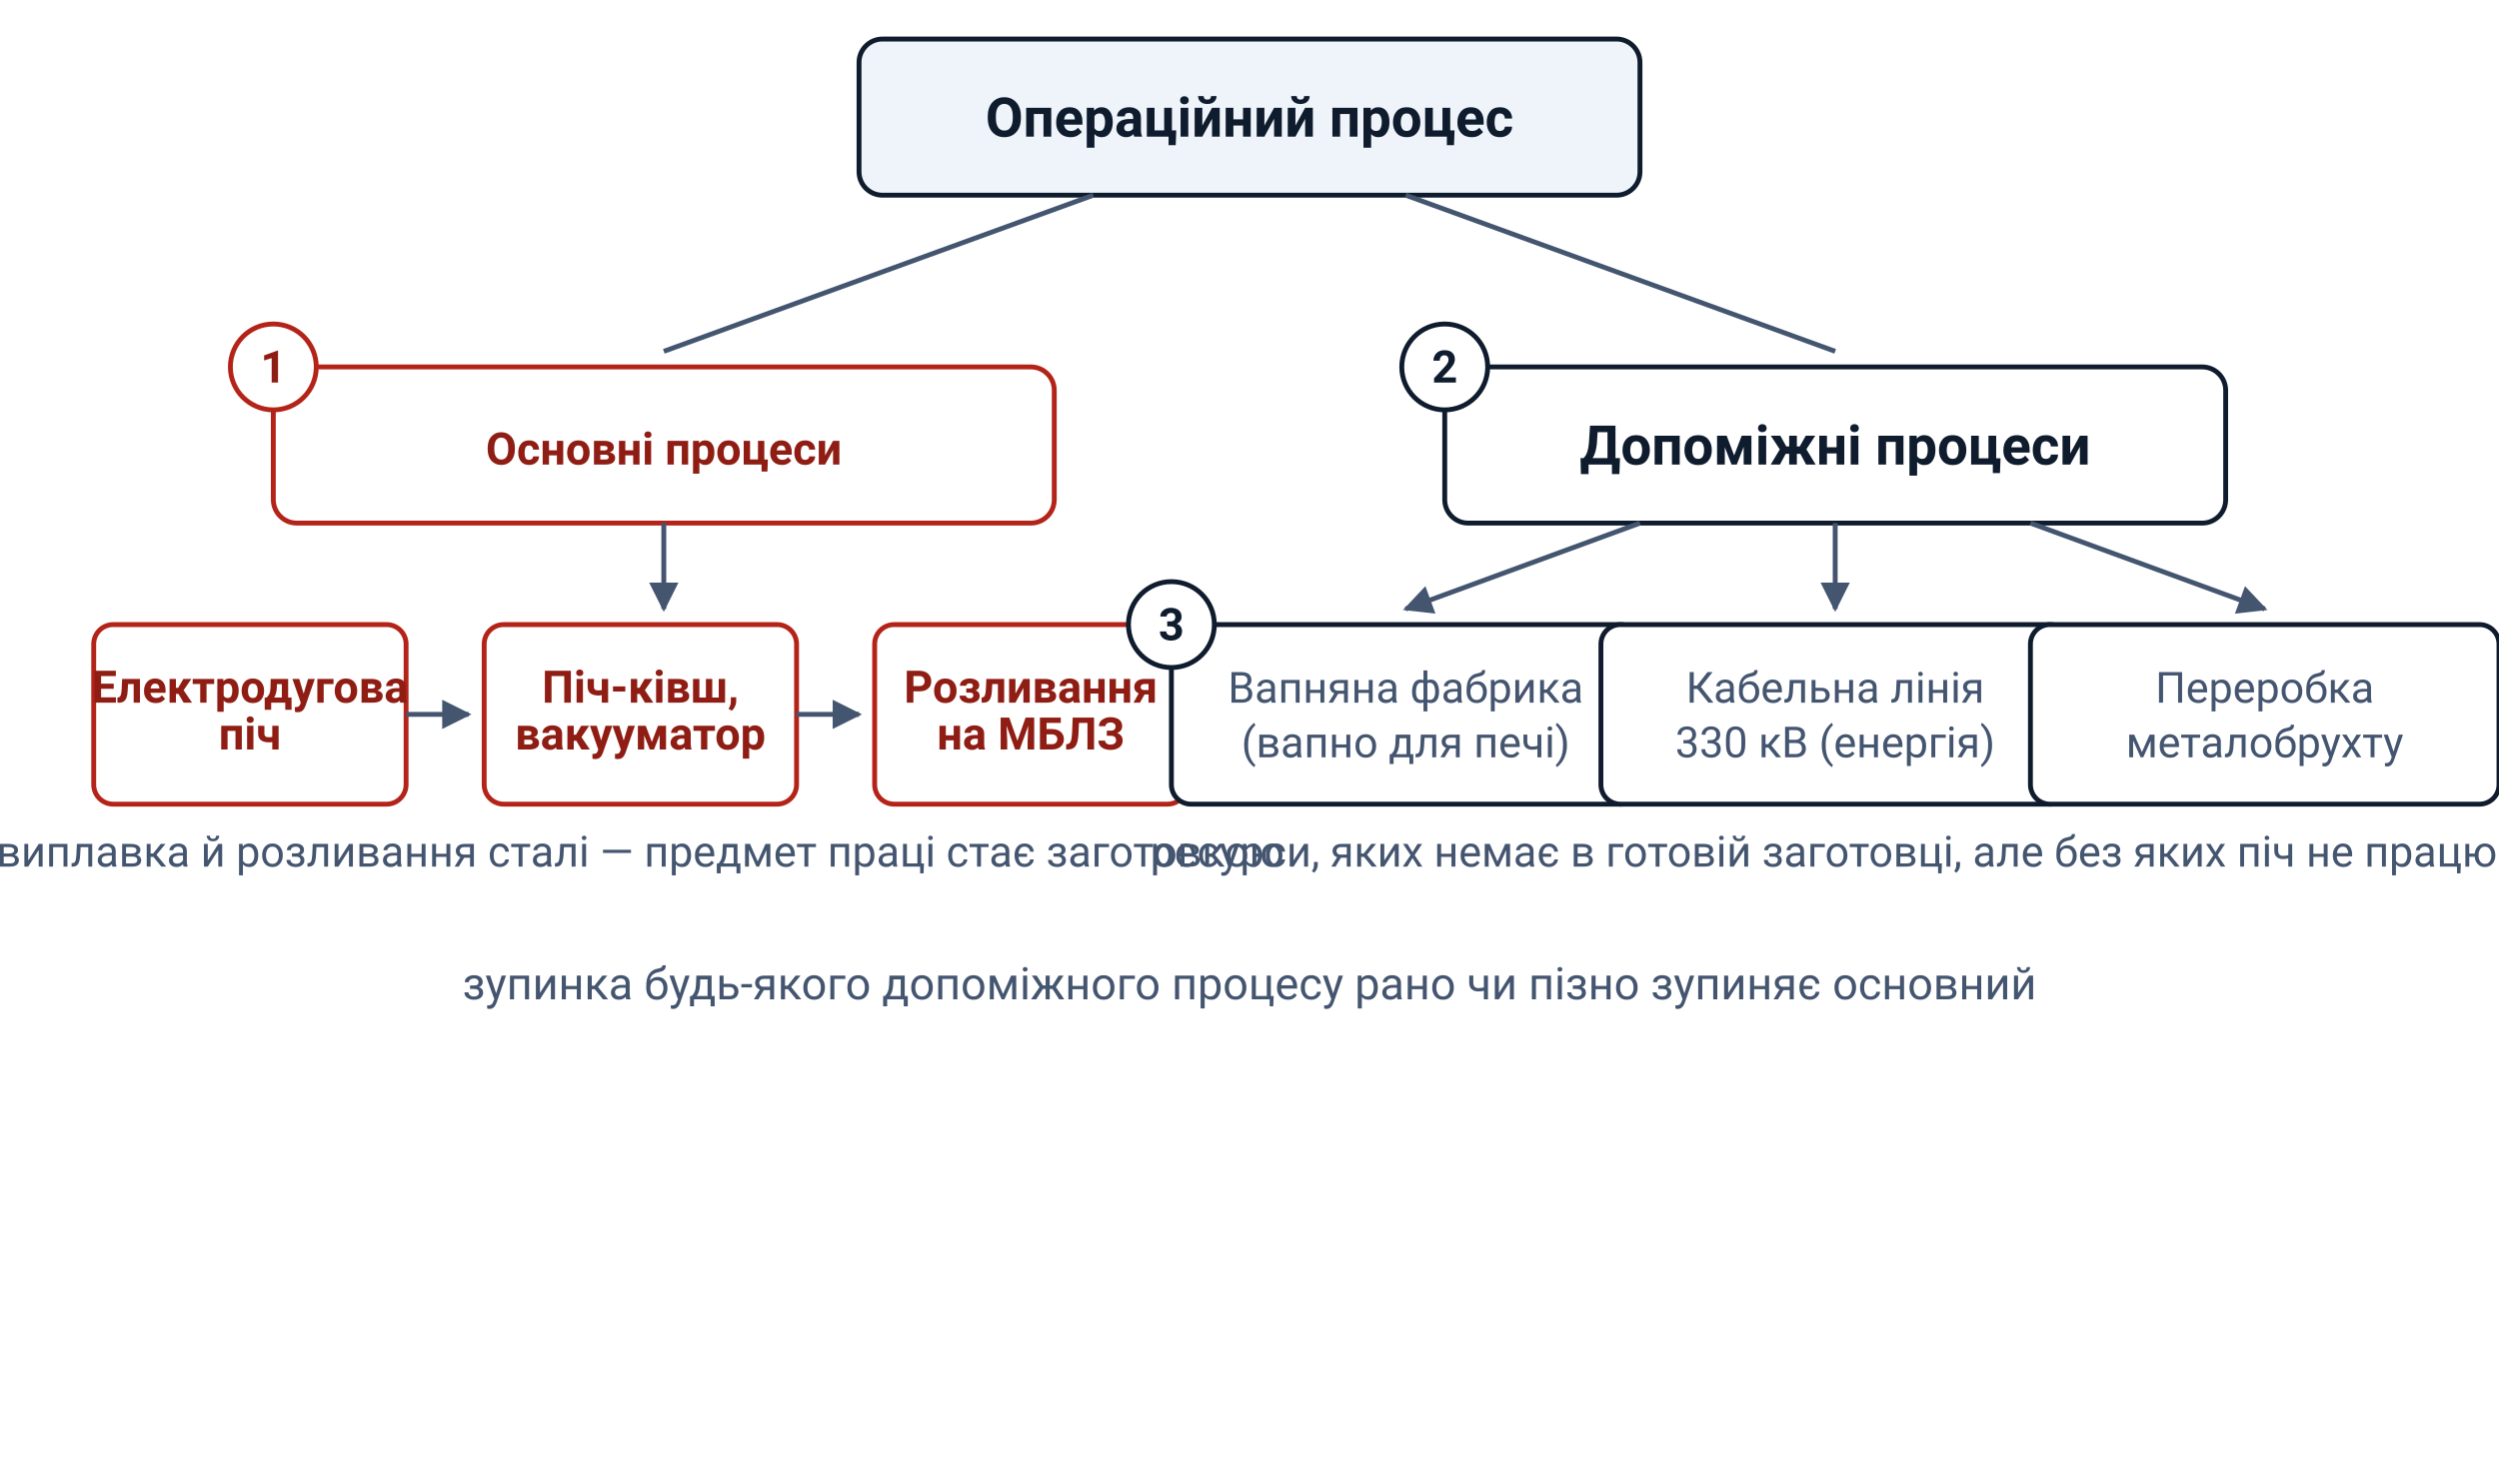
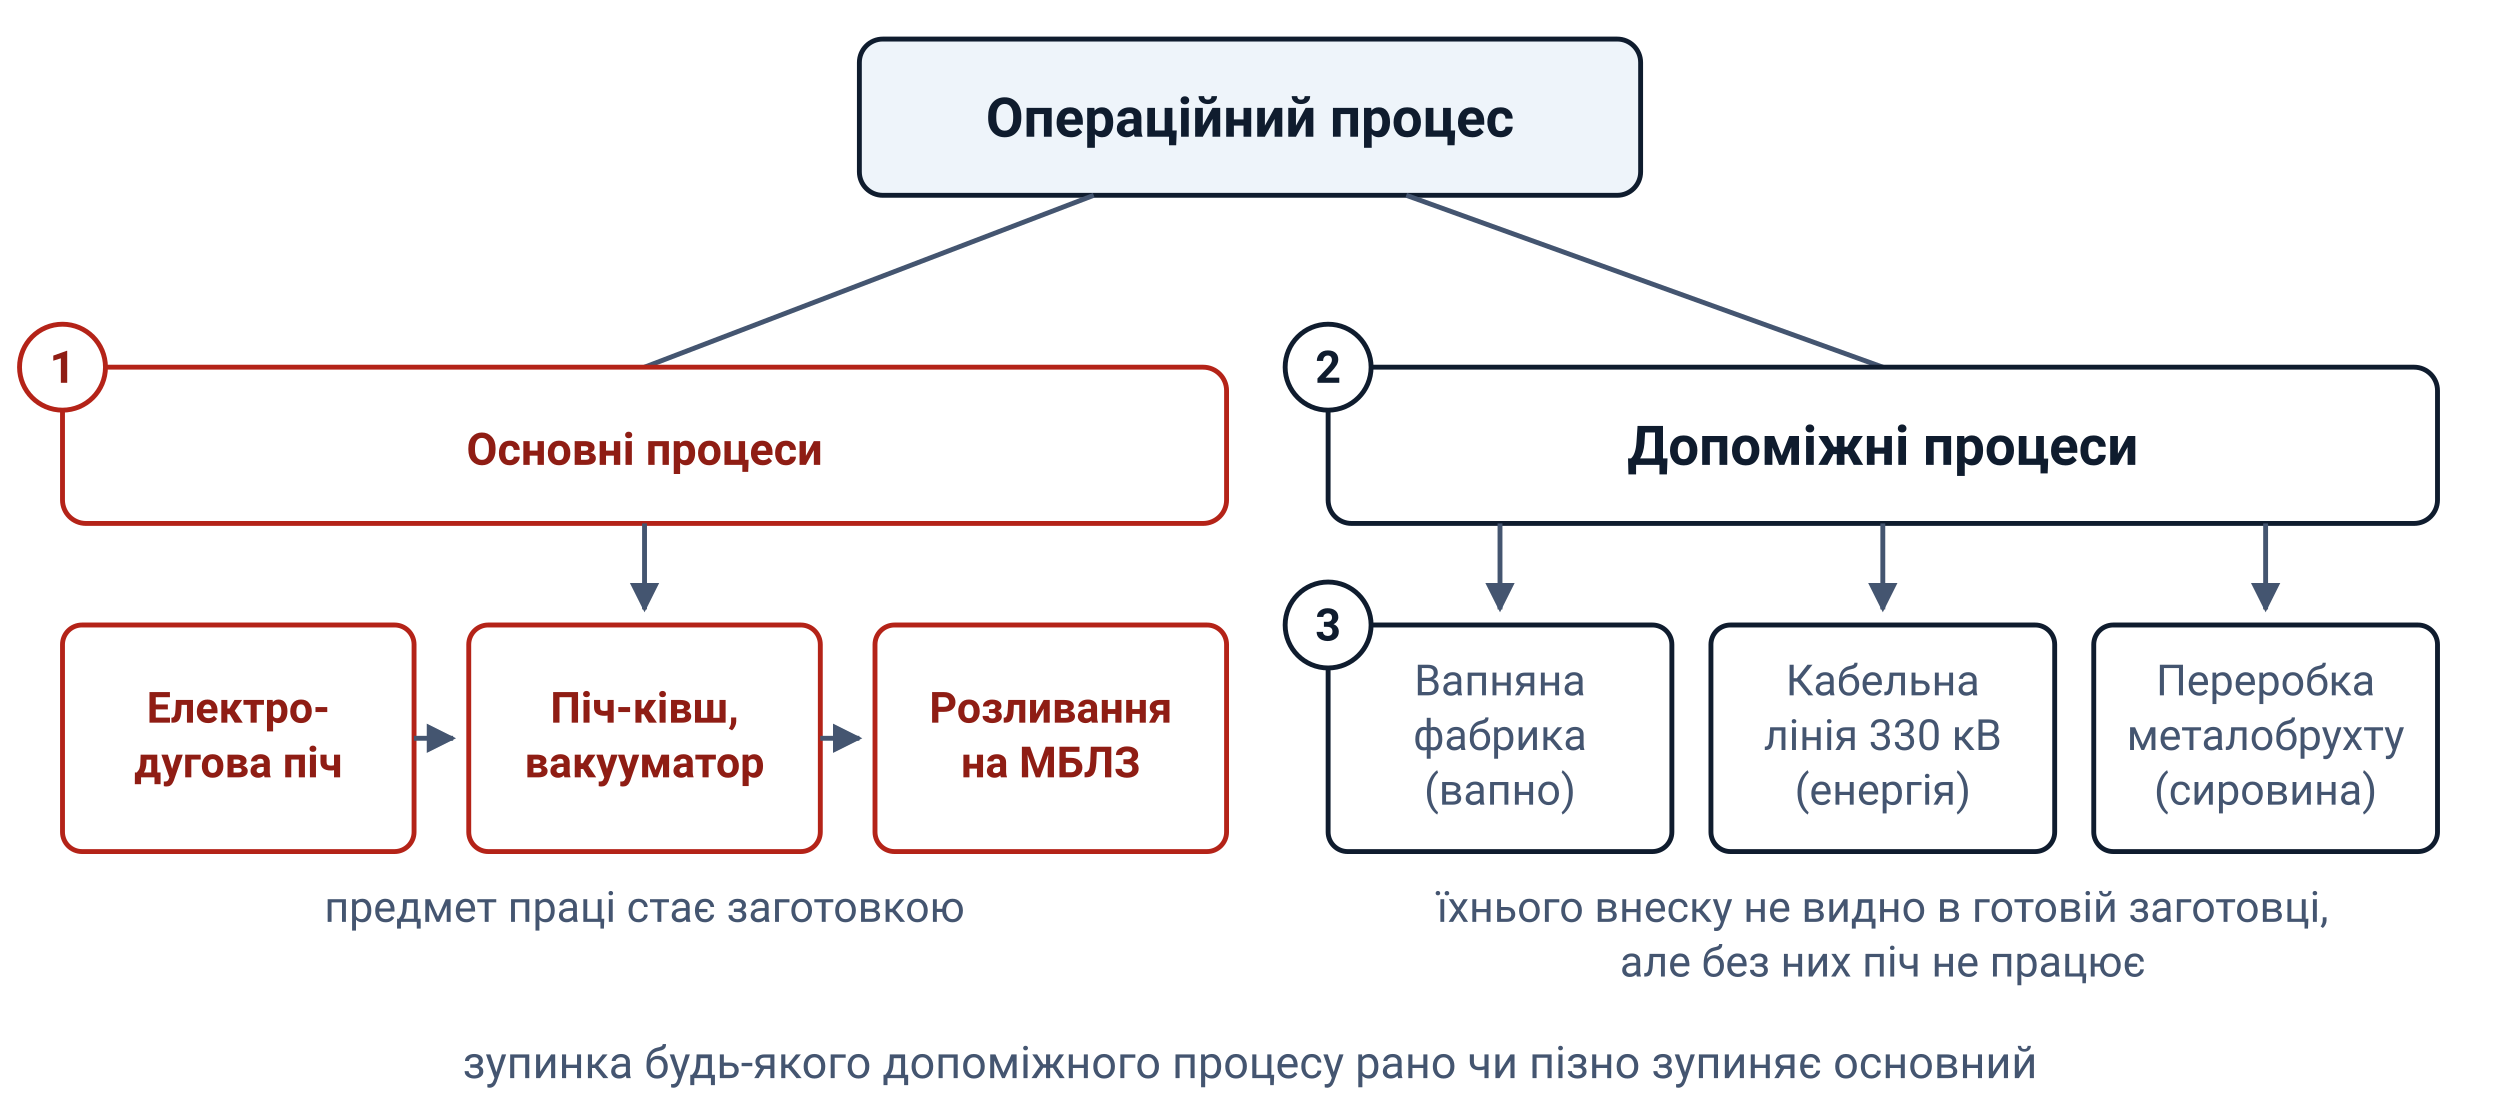
- <svg xmlns="http://www.w3.org/2000/svg" id="fig-t04-3" class="scheme" viewBox="0 0 640 380" role="img" aria-labelledby="fig-t04-3-title fig-t04-3-desc" font-family="system-ui, -apple-system, 'Segoe UI', Roboto, 'Helvetica Neue', Arial, sans-serif">
+ <svg xmlns="http://www.w3.org/2000/svg" id="fig-t04-3" class="scheme" viewBox="0 0 640 284" role="img" aria-labelledby="fig-t04-3-title fig-t04-3-desc" font-family="system-ui, -apple-system, 'Segoe UI', Roboto, 'Helvetica Neue', Arial, sans-serif">
  <style>
    #fig-t04-3 .box { fill: var(--surface, #ffffff); stroke: var(--ink, #0f1c2e); stroke-width: 1.25; }
    #fig-t04-3 .box-owner { fill: var(--surface-tint, #eef4fa); }
    #fig-t04-3 .t { fill: var(--ink, #0f1c2e); font-size: 14px; font-weight: 650; }
    #fig-t04-3 .s { fill: var(--ink-2, #445570); font-size: 11px; }
    #fig-t04-3 .lbl { fill: var(--ink-2, #445570); font-size: 11.5px; }
    #fig-t04-3 .arrow { stroke: var(--ink-2, #445570); stroke-width: 1.25; fill: none; }
    #fig-t04-3 .arrow-head { fill: var(--ink-2, #445570); }
    #fig-t04-3 .refc { fill: var(--surface, #ffffff); stroke: var(--ink, #0f1c2e); stroke-width: 1.25; }
    #fig-t04-3 .refn { fill: var(--ink, #0f1c2e); font-size: 11.5px; font-weight: 700; text-anchor: middle; }
    #fig-t04-3 .exam { stroke: var(--err, #b42318); }
    #fig-t04-3 .exam-t { fill: var(--err-ink, #8f1d14); font-size: 11.5px; font-weight: 600; }
    #fig-t04-3 .refc.exam { stroke: var(--err, #b42318); }
    #fig-t04-3 .refn.exam-n { fill: var(--err-ink, #8f1d14); }
+     #fig-t04-3 .exam-s { fill: var(--err-ink, #8f1d14); font-size: 11px; font-weight: 600; }
  </style>
  <defs>
    <marker id="fig-t04-3-arr" viewBox="0 0 10 10" refX="9" refY="5" markerWidth="6" markerHeight="6" orient="auto-start-reverse">
      <path class="arrow-head" d="M0 0 10 5 0 10z" />
    </marker>
  </defs>
  <rect class="box box-owner" x="220" y="10" width="200" height="40" rx="6" />
  <text class="t" x="320" y="35" text-anchor="middle">Операційний процес</text>
-   <path class="arrow" d="M280 50 L170 90" />
-   <path class="arrow" d="M360 50 L470 90" />
-   <rect class="box exam" x="70" y="94" width="200" height="40" rx="6" />
-   <text class="exam-t" x="170" y="119" text-anchor="middle">Основні процеси</text>
-   <rect class="box" x="370" y="94" width="200" height="40" rx="6" />
-   <text class="t" x="470" y="119" text-anchor="middle">Допоміжні процеси</text>
-   <path class="arrow" marker-end="url(#fig-t04-3-arr)" d="M170 134 L170 156" />
-   <rect class="box exam" x="24" y="160" width="80" height="46" rx="5" />
-   <text class="exam-t" x="64" y="180" text-anchor="middle" font-size="10">Електродугова</text>
-   <text class="exam-t" x="64" y="192" text-anchor="middle" font-size="10">піч</text>
-   <path class="arrow" marker-end="url(#fig-t04-3-arr)" d="M104 183 L120 183" />
-   <rect class="box exam" x="124" y="160" width="80" height="46" rx="5" />
-   <text class="exam-t" x="164" y="180" text-anchor="middle" font-size="10">Піч-ківш,</text>
-   <text class="exam-t" x="164" y="192" text-anchor="middle" font-size="10">вакууматор</text>
-   <path class="arrow" marker-end="url(#fig-t04-3-arr)" d="M204 183 L220 183" />
-   <rect class="box exam" x="224" y="160" width="80" height="46" rx="5" />
-   <text class="exam-t" x="264" y="180" text-anchor="middle" font-size="10">Розливання</text>
-   <text class="exam-t" x="264" y="192" text-anchor="middle" font-size="10">на МБЛЗ</text>
-   <text class="s" x="164" y="222" text-anchor="middle">виплавка й розливання сталі — предмет праці стає заготовкою</text>
-   <path class="arrow" marker-end="url(#fig-t04-3-arr)" d="M420 134 L360 156" />
-   <path class="arrow" marker-end="url(#fig-t04-3-arr)" d="M470 134 L470 156" />
-   <path class="arrow" marker-end="url(#fig-t04-3-arr)" d="M520 134 L580 156" />
-   <rect class="box" x="300" y="160" width="120" height="46" rx="5" />
-   <text class="s" x="360" y="180" text-anchor="middle">Вапняна фабрика</text>
-   <text class="s" x="360" y="194" text-anchor="middle">(вапно для печі)</text>
-   <rect class="box" x="410" y="160" width="120" height="46" rx="5" />
-   <text class="s" x="470" y="180" text-anchor="middle">Кабельна лінія</text>
-   <text class="s" x="470" y="194" text-anchor="middle">330 кВ (енергія)</text>
-   <rect class="box" x="520" y="160" width="120" height="46" rx="5" />
-   <text class="s" x="580" y="180" text-anchor="middle">Переробка</text>
-   <text class="s" x="580" y="194" text-anchor="middle">металобрухту</text>
-   <text class="s" x="470" y="222" text-anchor="middle">ресурси, яких немає в готовій заготовці, але без яких піч не працює</text>
-   <text class="lbl" x="320" y="256" text-anchor="middle">зупинка будь-якого допоміжного процесу рано чи пізно зупиняє основний</text>
-   <circle class="refc exam" cx="70" cy="94" r="11" />
-   <text class="refn exam-n" x="70" y="98">1</text>
-   <circle class="refc" cx="370" cy="94" r="11" />
-   <text class="refn" x="370" y="98">2</text>
-   <circle class="refc" cx="300" cy="160" r="11" />
-   <text class="refn" x="300" y="164">3</text>
+   <path class="arrow" d="M280 50 L165 94" />
+   <path class="arrow" d="M360 50 L482 94" />
+   <rect class="box exam" x="16" y="94" width="298" height="40" rx="6" />
+   <text class="exam-t" x="165" y="119" text-anchor="middle">Основні процеси</text>
+   <rect class="box" x="340" y="94" width="284" height="40" rx="6" />
+   <text class="t" x="482" y="119" text-anchor="middle">Допоміжні процеси</text>
+   <path class="arrow" marker-end="url(#fig-t04-3-arr)" d="M165 134 L165 156" />
+   <rect class="box exam" x="16" y="160" width="90" height="58" rx="5" />
+   <text class="exam-s" x="61" y="185" text-anchor="middle">Електро-</text>
+   <text class="exam-s" x="61" y="199" text-anchor="middle">дугова піч</text>
+   <path class="arrow" marker-end="url(#fig-t04-3-arr)" d="M106 189 L116 189" />
+   <rect class="box exam" x="120" y="160" width="90" height="58" rx="5" />
+   <text class="exam-s" x="165" y="185" text-anchor="middle">Піч-ківш,</text>
+   <text class="exam-s" x="165" y="199" text-anchor="middle">вакууматор</text>
+   <path class="arrow" marker-end="url(#fig-t04-3-arr)" d="M210 189 L220 189" />
+   <rect class="box exam" x="224" y="160" width="90" height="58" rx="5" />
+   <text class="exam-s" x="269" y="185" text-anchor="middle">Розливання</text>
+   <text class="exam-s" x="269" y="199" text-anchor="middle">на МБЛЗ</text>
+   <text class="s" x="165" y="236" text-anchor="middle">предмет праці стає заготовкою</text>
+   <path class="arrow" marker-end="url(#fig-t04-3-arr)" d="M384 134 L384 156" />
+   <path class="arrow" marker-end="url(#fig-t04-3-arr)" d="M482 134 L482 156" />
+   <path class="arrow" marker-end="url(#fig-t04-3-arr)" d="M580 134 L580 156" />
+   <rect class="box" x="340" y="160" width="88" height="58" rx="5" />
+   <text class="s" x="384" y="178" text-anchor="middle">Вапняна</text>
+   <text class="s" x="384" y="192" text-anchor="middle">фабрика</text>
+   <text class="s" x="384" y="206" text-anchor="middle">(вапно)</text>
+   <rect class="box" x="438" y="160" width="88" height="58" rx="5" />
+   <text class="s" x="482" y="178" text-anchor="middle">Кабельна</text>
+   <text class="s" x="482" y="192" text-anchor="middle">лінія 330 кВ</text>
+   <text class="s" x="482" y="206" text-anchor="middle">(енергія)</text>
+   <rect class="box" x="536" y="160" width="88" height="58" rx="5" />
+   <text class="s" x="580" y="178" text-anchor="middle">Переробка</text>
+   <text class="s" x="580" y="192" text-anchor="middle">металобрухту</text>
+   <text class="s" x="580" y="206" text-anchor="middle">(сировина)</text>
+   <text class="s" x="482" y="236" text-anchor="middle">їхнього внеску не видно в готовій заготовці,</text>
+   <text class="s" x="482" y="250" text-anchor="middle">але без них піч не працює</text>
+   <text class="lbl" x="320" y="276" text-anchor="middle">зупинка будь-якого допоміжного процесу рано чи пізно зупиняє основний</text>
+   <circle class="refc exam" cx="16" cy="94" r="11" />
+   <text class="refn exam-n" x="16" y="98">1</text>
+   <circle class="refc" cx="340" cy="94" r="11" />
+   <text class="refn" x="340" y="98">2</text>
+   <circle class="refc" cx="340" cy="160" r="11" />
+   <text class="refn" x="340" y="164">3</text>
</svg>
